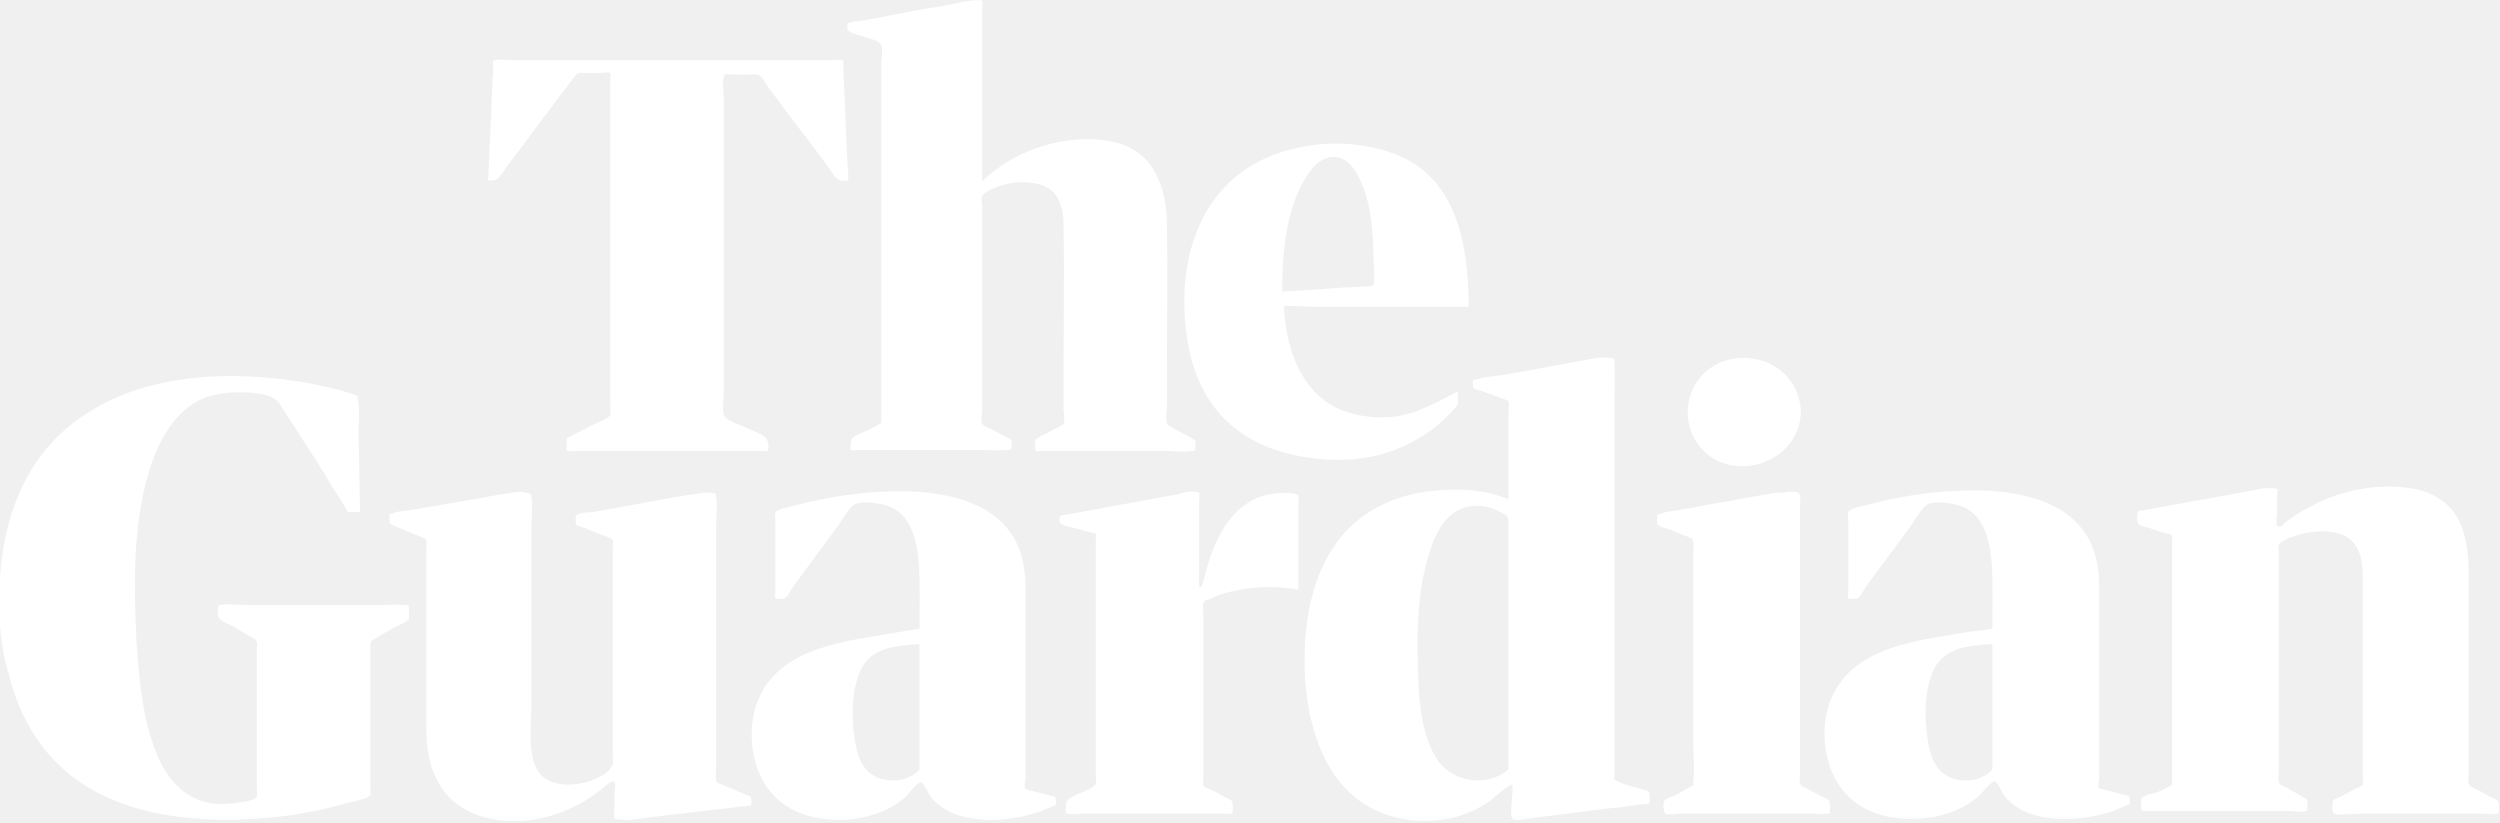
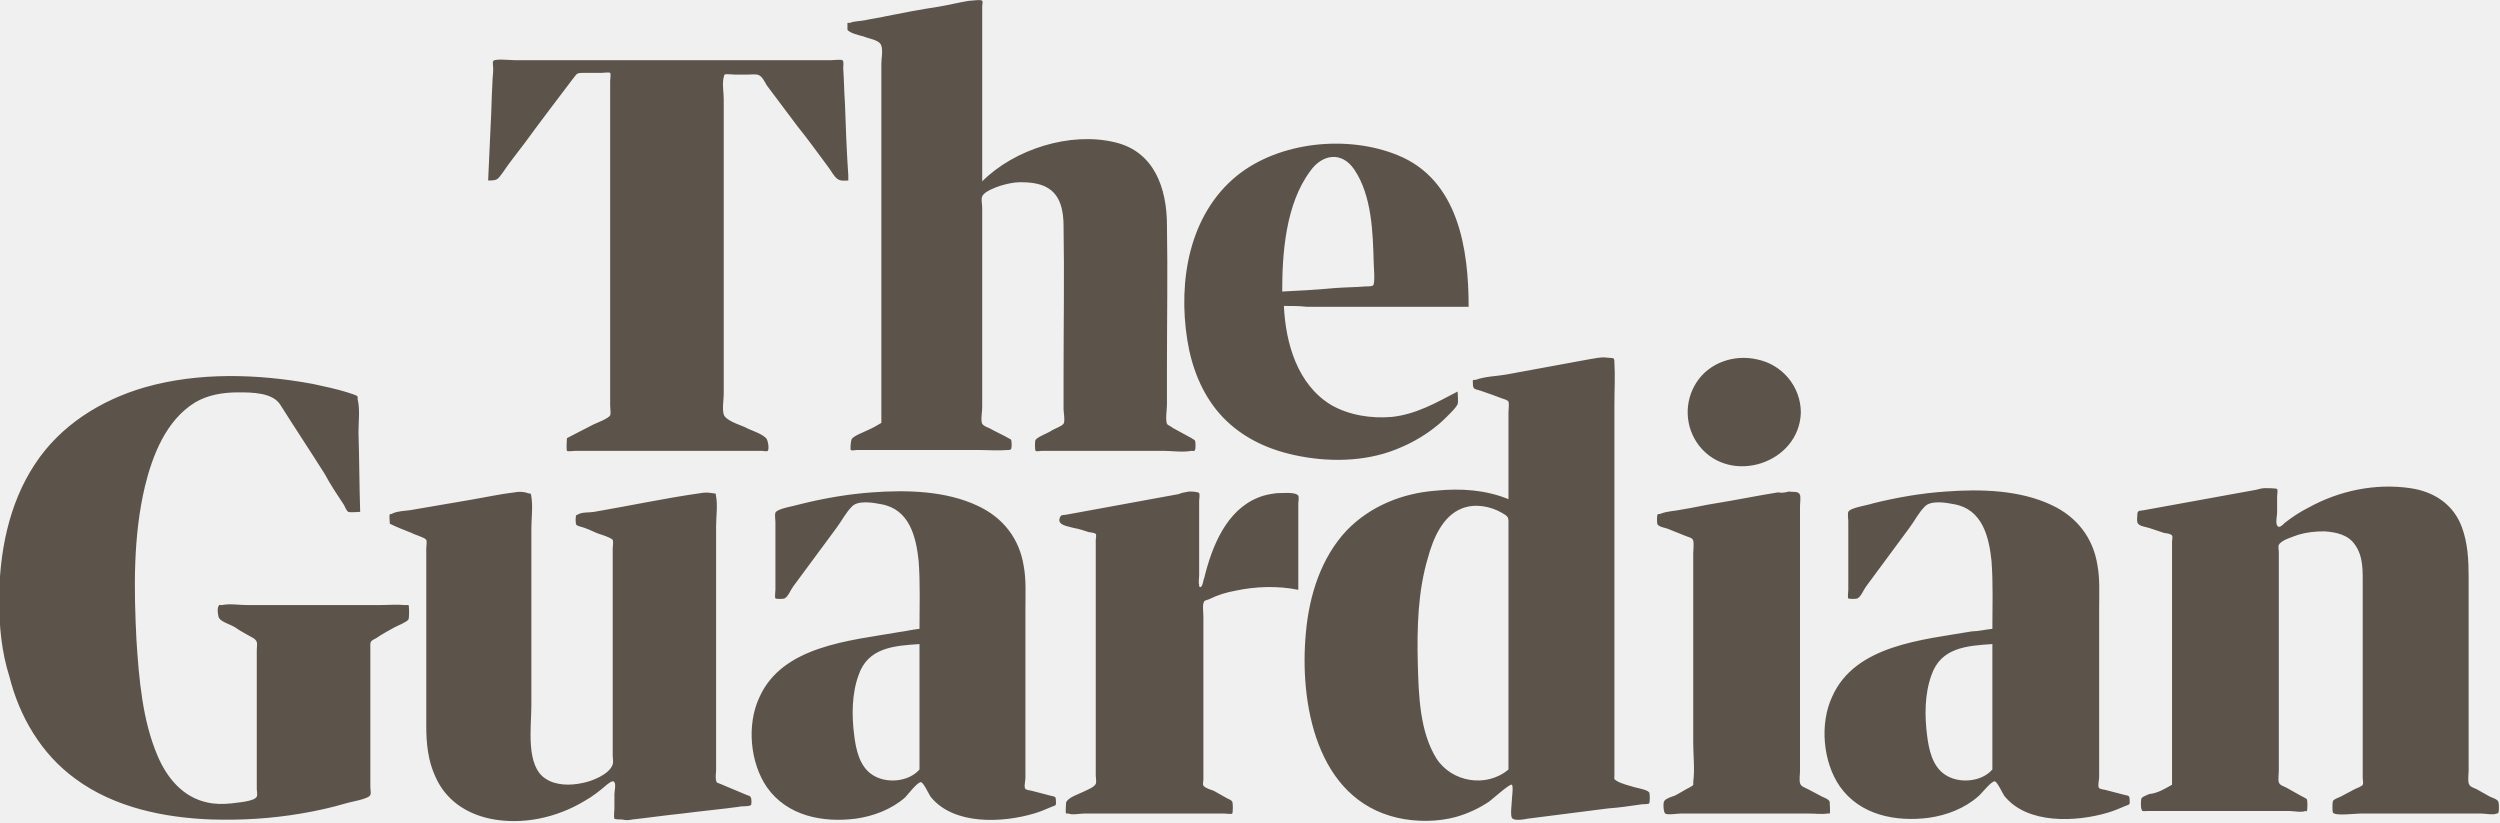
<svg xmlns="http://www.w3.org/2000/svg" width="295" height="97">
-   <path fill="#FFFFFF" d="M66.9 51.7c1-.5 2.1-1.1 3.1-1.6.4-.2 1.8-.7 2-1.1.1-.2 0-.8 0-1.1v-2.4-17.1-16.7-2.2c0-.1.1-.8 0-.9-.1-.1-.9 0-1 0h-2.2c-.8 0-.7.1-1.2.7-1.9 2.5-3.8 5-5.7 7.6-.9 1.2-1.8 2.3-2.6 3.5-.6.8-.6.9-1.7.9l.3-6.6c.1-1.6.1-3.2.2-4.8 0-.6.1-1.2.1-1.8 0-.2-.1-.8 0-.9.2-.3 2-.1 2.5-.1h37.4c.2 0 1.1-.1 1.3 0 .2.1.1.7.1 1 .1 1.3.1 2.7.2 4 .1 2.9.2 5.7.4 8.6v.6c-.5 0-.9.1-1.3-.2-.4-.3-.7-.9-1-1.3-1.2-1.6-2.4-3.3-3.7-4.9l-3.6-4.8c-.2-.3-.5-1-.9-1.2-.3-.2-.9-.1-1.3-.1h-1.6c-.2 0-1-.1-1.2 0-.1.1 0 .1-.1.3-.2.8 0 1.8 0 2.6v34.8c0 .7-.2 1.7 0 2.4s1.8 1.2 2.5 1.5c.7.4 1.9.7 2.5 1.3.2.2.4 1.2.2 1.5-.1.1-.6 0-.7 0h-22c-.2 0-.9.1-1 0-.1-.4 0-1.2 0-1.5zm37.1-1.8V35.3 11.4 7.5c0-.6.2-1.5 0-2.1-.2-.7-1.4-.8-2.1-1.1-.4-.1-1.7-.4-1.9-.8v-.8h.3c.4-.2 1.2-.2 1.7-.3.9-.2 1.8-.3 2.6-.5 2-.4 4.1-.8 6.1-1.1 1.2-.2 2.4-.5 3.6-.7.3 0 1.5-.2 1.6 0 .1.1 0 .5 0 .6V21.4c3.8-3.8 10.4-5.9 15.7-4.6 4.6 1.1 6.1 5.4 6.1 9.8.1 5.6 0 11.1 0 16.7v4.5c0 .5-.2 1.7 0 2.2.1.2.5.3.7.5.7.4 1.5.8 2.2 1.2.1.1.4.2.4.3.1.1.1 1 0 1.1-.1.2-.1.1-.4.1-1.1.2-2.3 0-3.3 0H122.9c-.1 0-.6.1-.7 0-.1-.1-.1-1.2 0-1.3.3-.4 1.5-.8 1.9-1.1.3-.2 1.2-.5 1.4-.8.2-.3 0-1.4 0-1.7v-4.1c0-5.8.1-11.7 0-17.5 0-1.7-.3-3.7-2-4.6-.9-.5-2.1-.6-3.1-.6-.8 0-1.6.2-2.3.4-.6.2-1.7.6-2.1 1.1-.3.4-.1 1-.1 1.5V48.1c0 .5-.2 1.5 0 1.9.1.2.5.4.8.5.7.4 1.6.8 2.3 1.2.1.1.3.1.3.2.1.1.1 1 0 1.1-.1.1-.2.1-.4.1-1.1.1-2.3 0-3.4 0H101.1c-.1 0-.6.1-.7 0-.1-.1 0-1.1.1-1.3.3-.4 1.4-.8 1.8-1 .7-.3 1.2-.6 1.7-.9zm47.5-13.8c.2 4.4 1.6 9.3 5.6 11.7 2.1 1.2 4.7 1.6 7.1 1.4 2.9-.3 5.3-1.7 7.8-3 0 .4.1 1.1 0 1.5-.2.4-.7.9-1 1.2-.4.4-.9.9-1.4 1.3-1.7 1.4-3.6 2.4-5.6 3.1-3.8 1.3-8.2 1.2-12.1.2-3.1-.8-5.9-2.3-8-4.7-2.1-2.4-3.3-5.5-3.8-8.7-1.1-6.9.2-14.8 5.9-19.4 5-4 13-4.8 18.9-2.4 7.2 2.9 8.4 11.1 8.4 17.9h-19.1c-.9-.1-1.8-.1-2.7-.1zm-.2-1.7c2-.1 4-.2 6.1-.4 1.2-.1 2.5-.1 3.7-.2.2 0 .7 0 .9-.1.3-.2.1-2.2.1-2.6-.1-3.6-.2-8-2.3-11.1-1.5-2.2-3.8-1.8-5.2.2-2.9 3.9-3.3 9.7-3.3 14.2zM-.1 70.9c0-5.6 1.1-11.4 4.2-16.1 3-4.6 7.8-7.6 13-9.1 6.3-1.8 13.3-1.6 19.8-.4 1.4.3 2.8.6 4.1 1 .2.1 1.1.3 1.2.5v.3c.3 1.2.1 2.7.1 3.9.1 3.1.1 6.3.2 9.4-.4 0-1.1.1-1.4 0-.2-.1-.4-.6-.5-.8-.8-1.2-1.6-2.4-2.3-3.7-1.7-2.7-3.5-5.4-5.2-8.1-.9-1.5-3.4-1.5-5-1.5-1.8 0-3.6.3-5.1 1.2-3.4 2.1-5 6.2-5.9 9.9-1.4 5.9-1.3 12.1-1 18.1.3 4.6.7 9.5 2.5 13.7 1.1 2.6 3 4.9 5.9 5.5.9.2 1.8.2 2.8.1.6-.1 2.7-.2 3-.8.1-.2 0-.7 0-.9v-1.7-10.6-4.1c0-.7.2-1-.4-1.4-.7-.4-1.5-.8-2.2-1.3-.5-.3-1.5-.6-1.8-1-.2-.2-.3-1.3-.1-1.5.1-.2.1-.1.4-.1.9-.2 2.1 0 3 0h15.5c1 0 2.1-.1 3.1 0h.4c.1.1.1 1.5 0 1.7-.2.3-1.2.7-1.6.9-.7.4-1.5.8-2.2 1.3-.8.4-.7.4-.7 1.3v16.3c0 .2.1.7 0 .9-.2.5-2.3.8-2.9 1-1.7.5-3.5.9-5.3 1.2-3.5.6-7 .8-10.5.7-5.6-.2-11.5-1.4-16.1-4.8-4-2.9-6.6-7.3-7.8-12.1C.2 77-.1 73.9-.1 70.9zM46 61.8c0-.2-.1-1 0-1.1.1-.1.2 0 .3-.1.6-.3 1.4-.3 2.1-.4 2.3-.4 4.6-.8 7-1.2 1.8-.3 3.6-.7 5.3-.9.5-.1 1.1-.1 1.6.1.5.1.3 0 .4.4.2 1.2 0 2.6 0 3.8v20.9c0 2.5-.7 7.1 1.7 8.6 1.2.8 2.9.8 4.3.5 1.1-.2 3.2-1 3.6-2.2.1-.3 0-.7 0-1v-2.1-13.9-6.4-2.1c0-.2.1-.8 0-1-.3-.3-1.3-.6-1.6-.7-.6-.2-1.1-.5-1.7-.7-.2-.1-.9-.2-1-.4-.1-.1-.1-1 0-1.1.1-.1.1 0 .2-.1.5-.3 1.4-.2 1.9-.3 4.1-.7 8.3-1.6 12.5-2.2.5-.1 1-.1 1.5 0s.3-.1.4.4c.2 1 0 2.4 0 3.5v28.8c0 .3-.1.8 0 1.2.1.3 0 .2.5.4 1 .4 2.1.9 3.1 1.3.3.1.4.1.5.3.1.2.1.9 0 .9-.2.2-1.2.1-1.4.2-2.2.3-4.4.5-6.7.8-2 .2-4 .5-5.9.7-.4.1-.8.1-1.2 0-.2 0-.8 0-.9-.1-.1-.2 0-1 0-1.2v-1.7c0-.3.2-1.1 0-1.4-.2-.3-.6.1-.9.3-.8.7-1.7 1.4-2.6 1.9-3.3 2-7.4 2.9-11.2 2.1-2.8-.6-5.2-2.2-6.4-4.9-.9-1.9-1.1-4-1.1-6V73.8 67v-2.3c0-.2.1-.8 0-1-.2-.3-1.4-.6-1.7-.8-1-.4-1.8-.7-2.6-1.1zm94.3-3.8c.2 0 1.1 0 1.2.2.1.1 0 .8 0 .9v8.8c0 .3-.1.8 0 1.1v.2c.4.4.5-.9.6-1 .9-3.7 2.6-8 6.4-9.5.7-.3 1.4-.4 2.1-.5.6 0 2.3-.2 2.6.3.1.2 0 .7 0 .9V69.6c-2.4-.5-5.1-.4-7.4.1-1.1.2-2.1.5-3.1 1-.5.2-.6.1-.7.5-.1.4 0 1.1 0 1.5V92c0 .2-.1.5 0 .7.2.3.9.5 1.2.6.5.3 1.1.6 1.6.9.2.1.5.2.6.4.1.1.1 1.3 0 1.4-.1.1-.7 0-.9 0h-16.6c-.5 0-1.4.2-1.8 0h-.3c-.1-.1 0-1.2 0-1.3.2-.6 1.5-1 2.1-1.3.4-.2 1.2-.5 1.4-.9.1-.2 0-.8 0-1v-2.1-25.7c0-.1.1-.6 0-.7-.1-.1-.6-.2-.8-.2-.6-.2-1.2-.4-1.8-.5-.6-.2-2.1-.3-1.6-1.3.1-.3.5-.2.9-.3 4.4-.8 8.7-1.6 13.1-2.4.4-.2.8-.2 1.2-.3zm37.7.9v-8-2.3c0-.3.1-.9 0-1.2-.1-.2-.5-.3-.8-.4-.8-.3-1.6-.6-2.5-.9-.6-.2-.9-.1-.9-.8 0-.6-.1-.4.4-.5 1.1-.4 2.4-.4 3.5-.6 3.3-.6 6.5-1.2 9.8-1.8.7-.1 1.4-.3 2.1-.2.8.1.9-.1.9.6.1 1.6 0 3.3 0 4.9v43.8c0 .4-.1.4.2.6.6.4 1.6.6 2.2.8.4.1 1.5.3 1.7.6.1.1.1 1.2 0 1.3-.1.1-.7.1-.8.1-1.4.2-2.7.4-4.1.5-3.1.4-6.2.8-9.4 1.2-.5.1-1.7.3-1.9-.1-.2-.4 0-1.7 0-2.1 0-.3.2-1.6 0-1.8-.2-.2-2.4 1.8-2.7 2-1.2.8-2.5 1.4-3.9 1.8-2.2.6-4.7.6-6.9.1-9.6-2.2-11.6-13.6-10.8-21.9.4-4.4 1.8-8.8 4.8-12 2.8-2.9 6.6-4.4 10.5-4.7 3-.3 5.9-.1 8.6 1zm0 31.9V66.2v-4.6c0-.6-.1-.7-.8-1.1-1.4-.8-3.2-1.1-4.7-.5-2.3.9-3.4 3.6-4 5.8-1.2 4-1.3 8.3-1.2 12.5.1 3.6.2 8 2.2 11.2 1.8 2.8 5.9 3.5 8.5 1.3zM211.1 58c.5.1 1.1-.1 1.3.4.1.3 0 1 0 1.3V91c0 .4-.1 1 0 1.4.1.4.5.5.9.7.6.3 1.1.6 1.7.9.2.1.8.3.9.6 0 .1.1 1.3 0 1.4h-.3c-.6.1-1.4 0-2.1 0h-15.2c-.4 0-1.5.2-1.8 0-.2-.1-.3-1.3-.1-1.5.2-.3.9-.5 1.2-.6.6-.3 1.2-.7 1.8-1 .5-.3.4-.2.4-.6.2-1.5 0-3.2 0-4.7v-7.9-14.4c0-.4.1-1.1 0-1.5-.1-.4-.6-.4-1-.6-.7-.3-1.3-.5-2-.8-.2-.1-1-.2-1.2-.5-.1-.1-.1-1.1 0-1.2.1-.1.3 0 .4-.1.8-.3 1.7-.3 2.6-.5 1.3-.2 2.5-.5 3.8-.7 2.5-.4 4.9-.9 7.4-1.3.5.1.9 0 1.3-.1zm1.4-9.3c-.2 6-8.3 8.6-12 3.9-1.7-2.2-1.8-5.2-.3-7.5s4.4-3.3 7.1-2.7c3 .6 5.2 3.2 5.2 6.3zm43.8 43.9V68.5v-4.6c0-.1.1-.6 0-.7-.1-.2-.7-.3-.9-.3l-1.8-.6c-.3-.1-1.1-.2-1.3-.5-.2-.2-.1-.7-.1-1 0-.6.2-.5.8-.6l6.6-1.2 6.6-1.2c.4-.1.7-.2 1.1-.2.2 0 1.2 0 1.4.1.1.1 0 .7 0 .9v1.9c0 .3-.2 1.2 0 1.5.2.4.6 0 .9-.3.9-.7 1.8-1.3 2.8-1.8 3.6-2 7.9-2.9 12-2.3 2.8.4 5.1 1.9 6.1 4.6.7 1.9.8 3.9.8 5.9v22.8c0 .4-.1 1.1 0 1.5.1.4.4.5.9.7.5.3 1.1.6 1.6.9.2.1.9.3 1 .6.1.2.1 1.2 0 1.3-.1.2.1 0-.2.1-.4.2-1.3 0-1.8 0h-14.3c-.6 0-2.9.3-3.2-.1-.1-.1-.1-1.2 0-1.4.1-.2.7-.4.9-.5.6-.3 1.1-.6 1.7-.9.2-.1.8-.3.9-.5.1-.2 0-.6 0-.8v-2.2-7-13.5c0-1.6.1-3.4-.9-4.8-.8-1.2-2.2-1.5-3.6-1.6-1.1 0-2.1.1-3.1.4-.5.2-2 .6-2.3 1.2-.1.2 0 .6 0 .8V91c0 .3-.1 1 0 1.3.1.4.7.5 1 .7.5.3 1.1.6 1.6.9.2.1.6.3.7.4.1.1.1 1.3 0 1.4 0 .1-.1 0-.2 0-.4.2-1.4 0-1.8 0h-16.8c-.5 0-.6.1-.7-.2-.1-.2-.1-1.1 0-1.3.1-.2.7-.4.9-.5 1-.1 1.8-.6 2.7-1.1zm-21.2-18.4c0-2.6.1-5.3-.1-8-.3-2.9-1.1-6.1-4.4-6.7-1-.2-2.8-.5-3.5.3-.7.7-1.2 1.7-1.8 2.5l-5.1 6.9c-.3.4-.6 1.2-1 1.4-.1.1-1.1.1-1.1 0-.1-.1 0-.8 0-1v-8.1c0-.3-.1-.8 0-1.1.2-.5 2.4-.8 2.9-1 2.8-.7 5.7-1.2 8.6-1.4 4.1-.3 8.7-.2 12.5 1.6 3 1.4 4.9 3.9 5.4 7.1.3 1.6.2 3.4.2 5v20c0 .3-.2 1.1 0 1.3.1.1.6.2.7.2.8.2 1.5.4 2.3.6.5.1.6.1.6.6s.1.5-.5.7c-.7.3-1.4.6-2.1.8-3.7 1.1-9.5 1.4-12.2-2-.2-.3-.8-1.6-1.1-1.7-.4-.1-1.6 1.5-2 1.8-1.6 1.4-3.7 2.2-5.8 2.5-3.9.5-8.1-.3-10.5-3.7-2-2.9-2.4-7.4-.9-10.6 2.7-6.1 10.7-6.7 16.5-7.7.7 0 1.5-.2 2.4-.3zm0 16.6V76c-3 .2-6.1.4-7.2 3.7-.8 2.2-.8 4.8-.5 7.1.2 1.6.6 3.6 2.1 4.6 1.6 1.1 4.3.9 5.6-.6zM108.5 74.2c0-2.6.1-5.3-.1-8-.3-2.9-1.1-6.1-4.4-6.7-1-.2-2.8-.5-3.5.3-.7.7-1.2 1.7-1.8 2.5l-5.1 6.9c-.3.4-.6 1.2-1 1.4-.1.1-1.1.1-1.1 0-.1-.1 0-.8 0-1v-8c0-.3-.1-.8 0-1.1.2-.5 2.3-.8 2.9-1 2.8-.7 5.7-1.2 8.5-1.4 4.1-.3 8.7-.2 12.5 1.6 3 1.4 4.9 3.9 5.4 7.1.3 1.6.2 3.4.2 5v20c0 .3-.2 1.1 0 1.3.1.1.6.2.7.2.8.2 1.5.4 2.3.6.5.1.6.1.6.6s.1.5-.5.7c-.7.3-1.4.6-2.1.8-3.7 1.1-9.5 1.4-12.2-2-.2-.3-.8-1.6-1.1-1.7-.4-.1-1.6 1.5-1.9 1.8-1.6 1.4-3.7 2.2-5.8 2.5-3.9.5-8.1-.3-10.5-3.7-2-2.9-2.4-7.4-.9-10.6 2.7-6.1 10.7-6.7 16.4-7.7.8-.1 1.6-.3 2.5-.4zm0 16.6V76c-3 .2-6.1.4-7.2 3.7-.8 2.2-.8 4.8-.5 7.1.2 1.6.6 3.6 2.1 4.6 1.6 1.1 4.3.9 5.6-.6z" />
+   <path fill="#5C544A" d="M66.9 51.7c1-.5 2.1-1.1 3.1-1.6.4-.2 1.8-.7 2-1.1.1-.2 0-.8 0-1.1v-2.4-17.1-16.7-2.2c0-.1.1-.8 0-.9-.1-.1-.9 0-1 0h-2.2c-.8 0-.7.1-1.2.7-1.9 2.5-3.8 5-5.7 7.6-.9 1.2-1.8 2.3-2.6 3.5-.6.8-.6.9-1.7.9l.3-6.6c.1-1.6.1-3.2.2-4.8 0-.6.1-1.2.1-1.8 0-.2-.1-.8 0-.9.2-.3 2-.1 2.5-.1h37.4c.2 0 1.1-.1 1.3 0 .2.1.1.7.1 1 .1 1.3.1 2.7.2 4 .1 2.9.2 5.7.4 8.6v.6c-.5 0-.9.1-1.3-.2-.4-.3-.7-.9-1-1.3-1.2-1.6-2.4-3.3-3.7-4.9l-3.6-4.8c-.2-.3-.5-1-.9-1.2-.3-.2-.9-.1-1.3-.1h-1.6c-.2 0-1-.1-1.2 0-.1.1 0 .1-.1.3-.2.8 0 1.8 0 2.6v34.8c0 .7-.2 1.7 0 2.4s1.8 1.2 2.5 1.5c.7.4 1.9.7 2.5 1.3.2.2.4 1.2.2 1.5-.1.1-.6 0-.7 0h-22c-.2 0-.9.1-1 0-.1-.4 0-1.2 0-1.5zm37.1-1.8V35.3 11.4 7.5c0-.6.2-1.5 0-2.1-.2-.7-1.4-.8-2.1-1.1-.4-.1-1.7-.4-1.9-.8v-.8h.3c.4-.2 1.2-.2 1.7-.3.9-.2 1.8-.3 2.6-.5 2-.4 4.1-.8 6.1-1.1 1.2-.2 2.4-.5 3.6-.7.3 0 1.5-.2 1.6 0 .1.1 0 .5 0 .6V21.4c3.8-3.8 10.4-5.9 15.7-4.6 4.6 1.1 6.1 5.4 6.1 9.8.1 5.6 0 11.1 0 16.7v4.5c0 .5-.2 1.7 0 2.2.1.2.5.3.7.5.7.4 1.5.8 2.2 1.2.1.1.4.2.4.3.1.1.1 1 0 1.1-.1.2-.1.1-.4.1-1.1.2-2.3 0-3.3 0H122.9c-.1 0-.6.1-.7 0-.1-.1-.1-1.2 0-1.3.3-.4 1.5-.8 1.9-1.1.3-.2 1.2-.5 1.4-.8.2-.3 0-1.4 0-1.7v-4.1c0-5.8.1-11.7 0-17.5 0-1.7-.3-3.7-2-4.6-.9-.5-2.1-.6-3.1-.6-.8 0-1.6.2-2.3.4-.6.2-1.7.6-2.1 1.1-.3.4-.1 1-.1 1.5V48.1c0 .5-.2 1.5 0 1.9.1.2.5.4.8.5.7.4 1.6.8 2.3 1.2.1.1.3.1.3.2.1.1.1 1 0 1.1-.1.1-.2.1-.4.1-1.1.1-2.3 0-3.4 0H101.1c-.1 0-.6.1-.7 0-.1-.1 0-1.1.1-1.3.3-.4 1.4-.8 1.8-1 .7-.3 1.2-.6 1.7-.9zm47.5-13.8c.2 4.4 1.6 9.3 5.6 11.7 2.1 1.2 4.7 1.6 7.1 1.4 2.9-.3 5.3-1.7 7.8-3 0 .4.1 1.1 0 1.5-.2.4-.7.9-1 1.2-.4.4-.9.9-1.4 1.3-1.7 1.4-3.6 2.4-5.6 3.1-3.8 1.3-8.2 1.2-12.1.2-3.1-.8-5.9-2.3-8-4.7-2.1-2.4-3.3-5.5-3.8-8.7-1.1-6.9.2-14.8 5.9-19.4 5-4 13-4.8 18.9-2.4 7.2 2.9 8.4 11.1 8.4 17.9h-19.1c-.9-.1-1.8-.1-2.7-.1zm-.2-1.7c2-.1 4-.2 6.1-.4 1.2-.1 2.5-.1 3.7-.2.2 0 .7 0 .9-.1.3-.2.1-2.2.1-2.6-.1-3.6-.2-8-2.3-11.1-1.5-2.2-3.8-1.8-5.2.2-2.9 3.9-3.3 9.7-3.3 14.2zM-.1 70.9c0-5.6 1.1-11.4 4.2-16.1 3-4.6 7.8-7.6 13-9.1 6.3-1.8 13.3-1.6 19.8-.4 1.4.3 2.8.6 4.1 1 .2.1 1.1.3 1.2.5v.3c.3 1.2.1 2.7.1 3.9.1 3.1.1 6.3.2 9.4-.4 0-1.1.1-1.4 0-.2-.1-.4-.6-.5-.8-.8-1.2-1.6-2.4-2.3-3.7-1.7-2.7-3.5-5.4-5.2-8.1-.9-1.5-3.4-1.5-5-1.5-1.8 0-3.6.3-5.1 1.2-3.4 2.1-5 6.2-5.9 9.9-1.4 5.9-1.3 12.1-1 18.1.3 4.6.7 9.5 2.5 13.7 1.1 2.6 3 4.9 5.9 5.5.9.2 1.8.2 2.8.1.6-.1 2.7-.2 3-.8.1-.2 0-.7 0-.9v-1.7-10.6-4.1c0-.7.2-1-.4-1.4-.7-.4-1.5-.8-2.2-1.3-.5-.3-1.5-.6-1.8-1-.2-.2-.3-1.3-.1-1.5.1-.2.1-.1.4-.1.9-.2 2.1 0 3 0h15.5c1 0 2.1-.1 3.1 0h.4c.1.1.1 1.5 0 1.7-.2.3-1.2.7-1.6.9-.7.4-1.5.8-2.2 1.3-.8.4-.7.4-.7 1.3v16.3c0 .2.1.7 0 .9-.2.5-2.3.8-2.9 1-1.7.5-3.5.9-5.3 1.2-3.5.6-7 .8-10.5.7-5.6-.2-11.5-1.4-16.1-4.8-4-2.9-6.6-7.3-7.8-12.1C.2 77-.1 73.9-.1 70.9zM46 61.8c0-.2-.1-1 0-1.1.1-.1.2 0 .3-.1.6-.3 1.4-.3 2.1-.4 2.3-.4 4.6-.8 7-1.2 1.8-.3 3.6-.7 5.3-.9.5-.1 1.1-.1 1.6.1.5.1.3 0 .4.4.2 1.2 0 2.6 0 3.8v20.9c0 2.5-.7 7.1 1.7 8.6 1.2.8 2.9.8 4.3.5 1.1-.2 3.2-1 3.6-2.2.1-.3 0-.7 0-1v-2.1-13.9-6.4-2.1c0-.2.1-.8 0-1-.3-.3-1.3-.6-1.6-.7-.6-.2-1.1-.5-1.7-.7-.2-.1-.9-.2-1-.4-.1-.1-.1-1 0-1.1.1-.1.1 0 .2-.1.5-.3 1.4-.2 1.9-.3 4.1-.7 8.3-1.6 12.5-2.2.5-.1 1-.1 1.5 0s.3-.1.4.4c.2 1 0 2.4 0 3.5v28.8c0 .3-.1.8 0 1.2.1.3 0 .2.5.4 1 .4 2.1.9 3.1 1.3.3.1.4.1.5.3.1.2.1.9 0 .9-.2.2-1.2.1-1.4.2-2.2.3-4.4.5-6.7.8-2 .2-4 .5-5.9.7-.4.1-.8.1-1.2 0-.2 0-.8 0-.9-.1-.1-.2 0-1 0-1.2v-1.7c0-.3.2-1.1 0-1.4-.2-.3-.6.1-.9.3-.8.7-1.7 1.4-2.6 1.9-3.3 2-7.4 2.9-11.2 2.1-2.8-.6-5.2-2.2-6.4-4.9-.9-1.9-1.1-4-1.1-6V73.8 67v-2.3c0-.2.1-.8 0-1-.2-.3-1.4-.6-1.7-.8-1-.4-1.8-.7-2.6-1.1zm94.3-3.8c.2 0 1.1 0 1.2.2.1.1 0 .8 0 .9v8.8c0 .3-.1.8 0 1.1v.2c.4.4.5-.9.6-1 .9-3.7 2.6-8 6.4-9.5.7-.3 1.4-.4 2.1-.5.6 0 2.3-.2 2.6.3.1.2 0 .7 0 .9V69.6c-2.4-.5-5.1-.4-7.4.1-1.1.2-2.1.5-3.1 1-.5.2-.6.1-.7.5-.1.4 0 1.1 0 1.5V92c0 .2-.1.5 0 .7.2.3.9.5 1.2.6.5.3 1.1.6 1.6.9.2.1.5.2.6.4.1.1.1 1.3 0 1.4-.1.1-.7 0-.9 0h-16.6c-.5 0-1.4.2-1.8 0h-.3c-.1-.1 0-1.2 0-1.3.2-.6 1.5-1 2.1-1.3.4-.2 1.2-.5 1.4-.9.1-.2 0-.8 0-1v-2.1-25.7c0-.1.1-.6 0-.7-.1-.1-.6-.2-.8-.2-.6-.2-1.2-.4-1.8-.5-.6-.2-2.1-.3-1.6-1.3.1-.3.5-.2.9-.3 4.4-.8 8.7-1.6 13.1-2.4.4-.2.8-.2 1.2-.3zm37.7.9v-8-2.3c0-.3.1-.9 0-1.2-.1-.2-.5-.3-.8-.4-.8-.3-1.6-.6-2.5-.9-.6-.2-.9-.1-.9-.8 0-.6-.1-.4.4-.5 1.1-.4 2.4-.4 3.5-.6 3.3-.6 6.5-1.2 9.8-1.8.7-.1 1.4-.3 2.1-.2.8.1.9-.1.9.6.1 1.6 0 3.3 0 4.9v43.8c0 .4-.1.4.2.6.6.4 1.6.6 2.2.8.4.1 1.5.3 1.7.6.1.1.1 1.2 0 1.3-.1.1-.7.1-.8.1-1.4.2-2.7.4-4.1.5-3.1.4-6.2.8-9.4 1.2-.5.1-1.7.3-1.9-.1-.2-.4 0-1.7 0-2.1 0-.3.2-1.6 0-1.8-.2-.2-2.4 1.8-2.7 2-1.2.8-2.5 1.4-3.9 1.8-2.2.6-4.7.6-6.9.1-9.6-2.2-11.6-13.6-10.8-21.9.4-4.4 1.8-8.8 4.8-12 2.8-2.9 6.6-4.4 10.5-4.7 3-.3 5.9-.1 8.6 1zm0 31.9V66.2v-4.6c0-.6-.1-.7-.8-1.1-1.4-.8-3.2-1.1-4.7-.5-2.3.9-3.4 3.6-4 5.8-1.2 4-1.3 8.3-1.2 12.5.1 3.6.2 8 2.2 11.2 1.8 2.8 5.9 3.5 8.5 1.3zM211.1 58c.5.1 1.1-.1 1.3.4.1.3 0 1 0 1.3V91c0 .4-.1 1 0 1.4.1.4.5.5.9.7.6.3 1.1.6 1.7.9.2.1.8.3.9.6 0 .1.1 1.3 0 1.4h-.3c-.6.1-1.4 0-2.1 0h-15.2c-.4 0-1.5.2-1.8 0-.2-.1-.3-1.3-.1-1.5.2-.3.9-.5 1.2-.6.6-.3 1.2-.7 1.8-1 .5-.3.4-.2.4-.6.2-1.5 0-3.2 0-4.7v-7.9-14.4c0-.4.1-1.1 0-1.5-.1-.4-.6-.4-1-.6-.7-.3-1.3-.5-2-.8-.2-.1-1-.2-1.2-.5-.1-.1-.1-1.1 0-1.2.1-.1.3 0 .4-.1.8-.3 1.7-.3 2.6-.5 1.3-.2 2.5-.5 3.8-.7 2.5-.4 4.9-.9 7.4-1.3.5.1.9 0 1.3-.1zm1.4-9.3c-.2 6-8.3 8.6-12 3.9-1.7-2.2-1.8-5.2-.3-7.5s4.4-3.3 7.1-2.7c3 .6 5.2 3.2 5.2 6.3zm43.8 43.9V68.5v-4.6c0-.1.1-.6 0-.7-.1-.2-.7-.3-.9-.3l-1.8-.6c-.3-.1-1.1-.2-1.3-.5-.2-.2-.1-.7-.1-1 0-.6.2-.5.8-.6l6.6-1.2 6.6-1.2c.4-.1.7-.2 1.1-.2.2 0 1.2 0 1.4.1.1.1 0 .7 0 .9v1.9c0 .3-.2 1.2 0 1.5.2.4.6 0 .9-.3.9-.7 1.8-1.3 2.8-1.8 3.6-2 7.9-2.9 12-2.3 2.8.4 5.1 1.9 6.1 4.6.7 1.9.8 3.9.8 5.9v22.8c0 .4-.1 1.1 0 1.5.1.4.4.5.9.7.5.3 1.1.6 1.6.9.2.1.9.3 1 .6.1.2.1 1.2 0 1.3-.1.2.1 0-.2.1-.4.2-1.3 0-1.8 0h-14.3c-.6 0-2.9.3-3.2-.1-.1-.1-.1-1.2 0-1.4.1-.2.7-.4.9-.5.6-.3 1.1-.6 1.7-.9.2-.1.8-.3.9-.5.1-.2 0-.6 0-.8v-2.2-7-13.5c0-1.6.1-3.4-.9-4.8-.8-1.2-2.2-1.5-3.6-1.6-1.1 0-2.1.1-3.1.4-.5.2-2 .6-2.3 1.2-.1.2 0 .6 0 .8V91c0 .3-.1 1 0 1.3.1.4.7.5 1 .7.5.3 1.1.6 1.6.9.2.1.6.3.7.4.1.1.1 1.3 0 1.4 0 .1-.1 0-.2 0-.4.2-1.4 0-1.8 0h-16.8c-.5 0-.6.1-.7-.2-.1-.2-.1-1.1 0-1.3.1-.2.7-.4.9-.5 1-.1 1.8-.6 2.7-1.1zm-21.2-18.4c0-2.6.1-5.3-.1-8-.3-2.9-1.1-6.1-4.4-6.7-1-.2-2.8-.5-3.5.3-.7.7-1.2 1.7-1.8 2.5l-5.1 6.9c-.3.4-.6 1.2-1 1.4-.1.1-1.1.1-1.1 0-.1-.1 0-.8 0-1v-8.1c0-.3-.1-.8 0-1.1.2-.5 2.4-.8 2.9-1 2.8-.7 5.7-1.2 8.6-1.4 4.1-.3 8.7-.2 12.5 1.6 3 1.4 4.9 3.9 5.4 7.1.3 1.6.2 3.4.2 5v20c0 .3-.2 1.1 0 1.3.1.1.6.2.7.2.8.2 1.5.4 2.3.6.5.1.6.1.6.6s.1.5-.5.7c-.7.3-1.4.6-2.1.8-3.7 1.1-9.5 1.4-12.2-2-.2-.3-.8-1.6-1.1-1.7-.4-.1-1.6 1.5-2 1.8-1.6 1.4-3.7 2.2-5.8 2.5-3.9.5-8.1-.3-10.5-3.7-2-2.9-2.4-7.4-.9-10.6 2.7-6.1 10.7-6.7 16.5-7.7.7 0 1.5-.2 2.4-.3zm0 16.6V76c-3 .2-6.1.4-7.2 3.7-.8 2.2-.8 4.8-.5 7.1.2 1.6.6 3.6 2.1 4.6 1.6 1.1 4.3.9 5.6-.6zM108.5 74.2c0-2.6.1-5.3-.1-8-.3-2.9-1.1-6.1-4.4-6.7-1-.2-2.8-.5-3.5.3-.7.7-1.2 1.7-1.8 2.5l-5.1 6.9c-.3.4-.6 1.2-1 1.4-.1.1-1.1.1-1.1 0-.1-.1 0-.8 0-1v-8c0-.3-.1-.8 0-1.1.2-.5 2.3-.8 2.9-1 2.8-.7 5.7-1.2 8.5-1.4 4.1-.3 8.7-.2 12.5 1.6 3 1.4 4.9 3.9 5.4 7.1.3 1.6.2 3.4.2 5v20c0 .3-.2 1.1 0 1.3.1.1.6.2.7.2.8.2 1.5.4 2.3.6.5.1.6.1.6.6s.1.5-.5.7c-.7.3-1.4.6-2.1.8-3.7 1.1-9.5 1.4-12.2-2-.2-.3-.8-1.6-1.1-1.7-.4-.1-1.6 1.5-1.9 1.8-1.6 1.4-3.7 2.2-5.8 2.5-3.9.5-8.1-.3-10.5-3.7-2-2.9-2.4-7.4-.9-10.6 2.7-6.1 10.7-6.7 16.4-7.7.8-.1 1.6-.3 2.5-.4zm0 16.6V76c-3 .2-6.1.4-7.2 3.7-.8 2.2-.8 4.8-.5 7.1.2 1.6.6 3.6 2.1 4.6 1.6 1.1 4.3.9 5.6-.6z" />
</svg>
